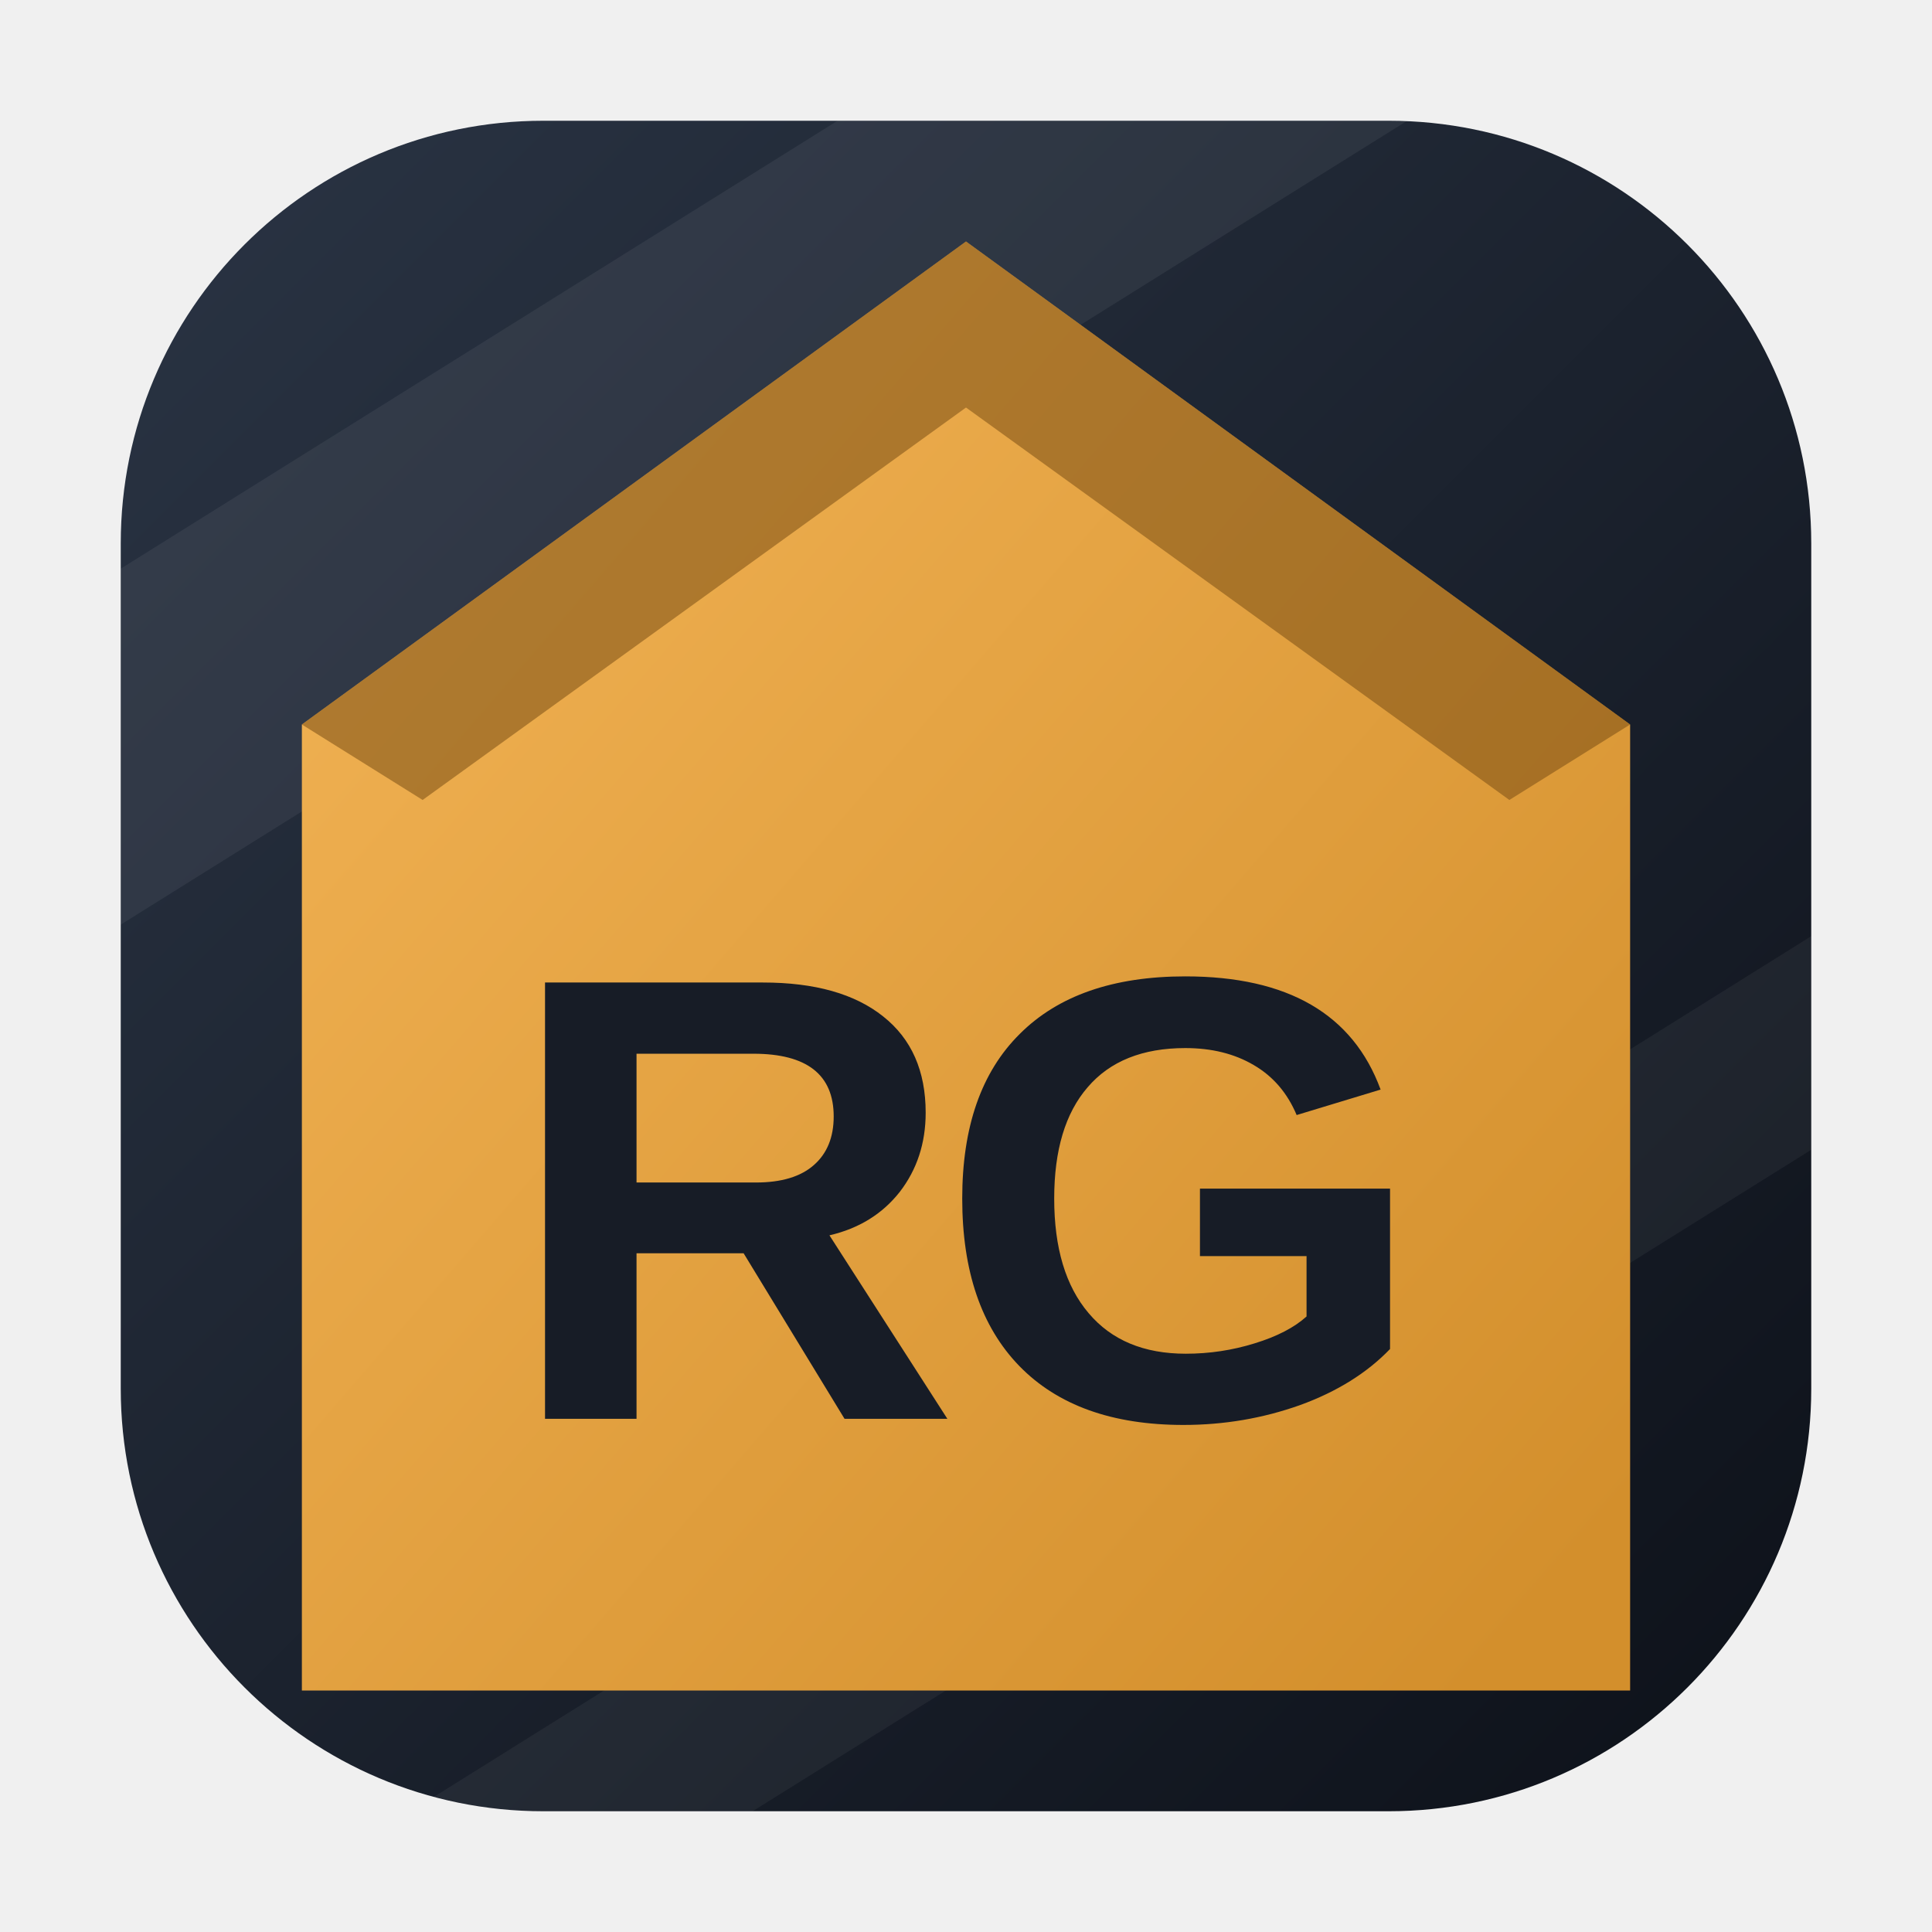
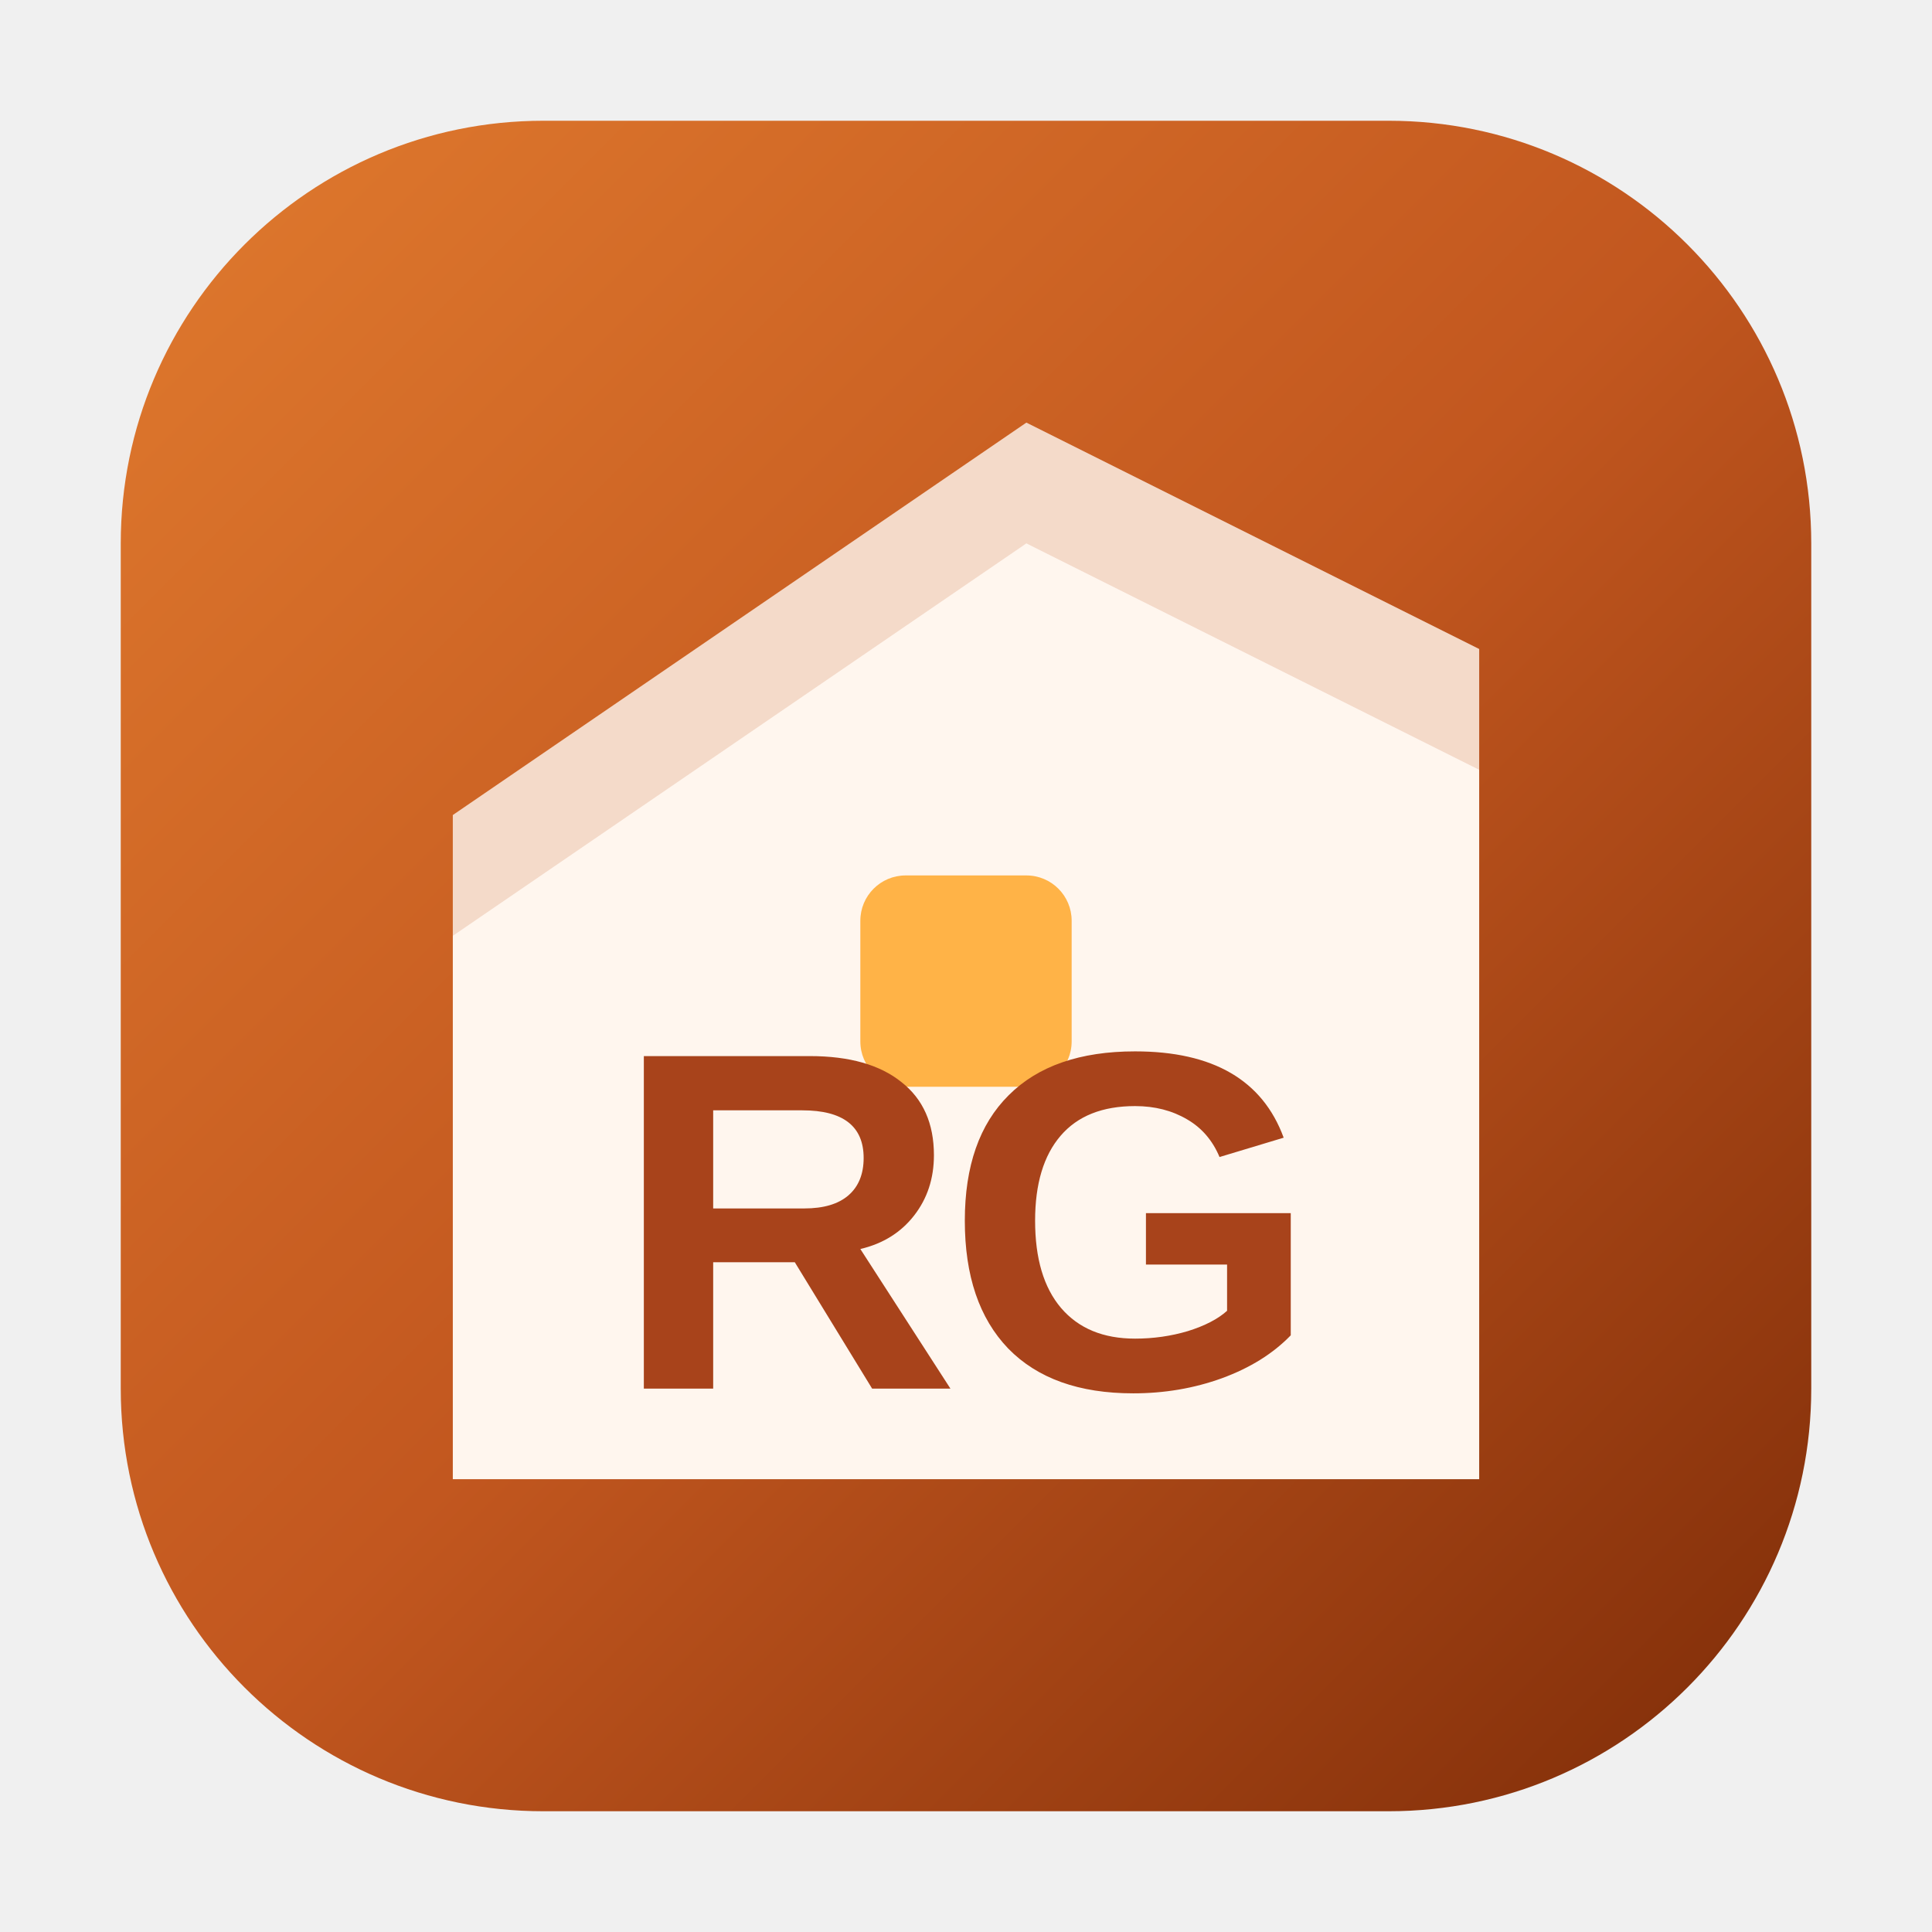
<svg xmlns="http://www.w3.org/2000/svg" viewBox="0 0 64 64" role="img" aria-label="Logo Reformas Garrido">
  <defs>
    <linearGradient id="rg-badge-grad" x1="4" y1="4" x2="60" y2="60" gradientUnits="userSpaceOnUse">
-       <stop offset="0" stop-color="#2a3444" />
-       <stop offset="1" stop-color="#0d1119" />
+       <stop offset="0" stop-color="#e07a2e" />
+       <stop offset="0.5" stop-color="#c2571f" />
+       <stop offset="1" stop-color="#7e2c08" />
    </linearGradient>
-     <linearGradient id="rg-house-grad" x1="10" y1="12" x2="54" y2="50" gradientUnits="userSpaceOnUse">
-       <stop offset="0" stop-color="#f2b355" />
-       <stop offset="1" stop-color="#d38f2c" />
-     </linearGradient>
-     <clipPath id="rg-badge-clip2">
+     <clipPath id="rg-badge-clip3">
      <path d="M18 4 H46 A14 14 0 0 1 60 18 V46 A14 14 0 0 1 46 60 H18 A14 14 0 0 1 4 46 V18 A14 14 0 0 1 18 4 Z" />
    </clipPath>
  </defs>
+   <style>
+     .rg-shine { animation: rg-shine-move 4.5s ease-in-out infinite; }
+     @keyframes rg-shine-move {
+       0%   { transform: translateX(-70px) rotate(-28deg); opacity: 0; }
+       8%   { opacity: 0.5; }
+       22%  { opacity: 0.5; }
+       34%  { transform: translateX(70px) rotate(-28deg); opacity: 0; }
+       100% { transform: translateX(70px) rotate(-28deg); opacity: 0; }
+     }
+     .rg-window { animation: rg-glow 2.4s ease-in-out infinite; transform-origin: 32px 33px; }
+     @keyframes rg-glow {
+       0%, 100% { opacity: 0.8; transform: scale(1); }
+       50%      { opacity: 1; transform: scale(1.15); }
+     }
+     @media (prefers-reduced-motion: reduce) {
+       .rg-shine, .rg-window { animation: none; }
+     }
+   </style>
  <path d="M18 4 H46 A14 14 0 0 1 60 18 V46 A14 14 0 0 1 46 60 H18 A14 14 0 0 1 4 46 V18 A14 14 0 0 1 18 4 Z" fill="url(#rg-badge-grad)" />
-   <g clip-path="url(#rg-badge-clip2)">
-     <rect x="-14" y="6" width="92" height="10" rx="5" fill="#ffffff" opacity="0.06" transform="rotate(-32 32 32)" />
-     <rect x="-14" y="46" width="92" height="6" rx="3" fill="#ffffff" opacity="0.05" transform="rotate(-32 32 32)" />
-     <path d="M32 8 L54 24 L54 56 H10 V24 Z" fill="url(#rg-house-grad)" />
-     <path d="M32 8 L54 24 L50 26.5 L32 13.5 L14 26.5 L10 24 Z" fill="#7a4e14" opacity="0.55" />
-     <text x="32" y="47" text-anchor="middle" font-family="Manrope, Arial, sans-serif" font-weight="800" font-size="21" letter-spacing="-0.8" fill="#171c26">RG</text>
+   <g clip-path="url(#rg-badge-clip3)">
+     <rect class="rg-shine" x="-6" y="-10" width="14" height="90" fill="#ffffff" opacity="0" />
+     <path d="M15 49 L15 27 L34 14 L49 21.5 L49 49 Z" fill="#fff6ee" />
+     <path d="M15 27 L34 14 L49 21.5 L49 25.5 L34 18 L15 31 Z" fill="#c2571f" opacity="0.18" />
+     <rect class="rg-window" x="28.5" y="29" width="7" height="7" rx="1.5" fill="#ffb347" />
+     <text x="32" y="46" text-anchor="middle" font-family="Manrope, Arial, sans-serif" font-weight="800" font-size="16" letter-spacing="-0.5" fill="#a8431b">RG</text>
  </g>
</svg>
